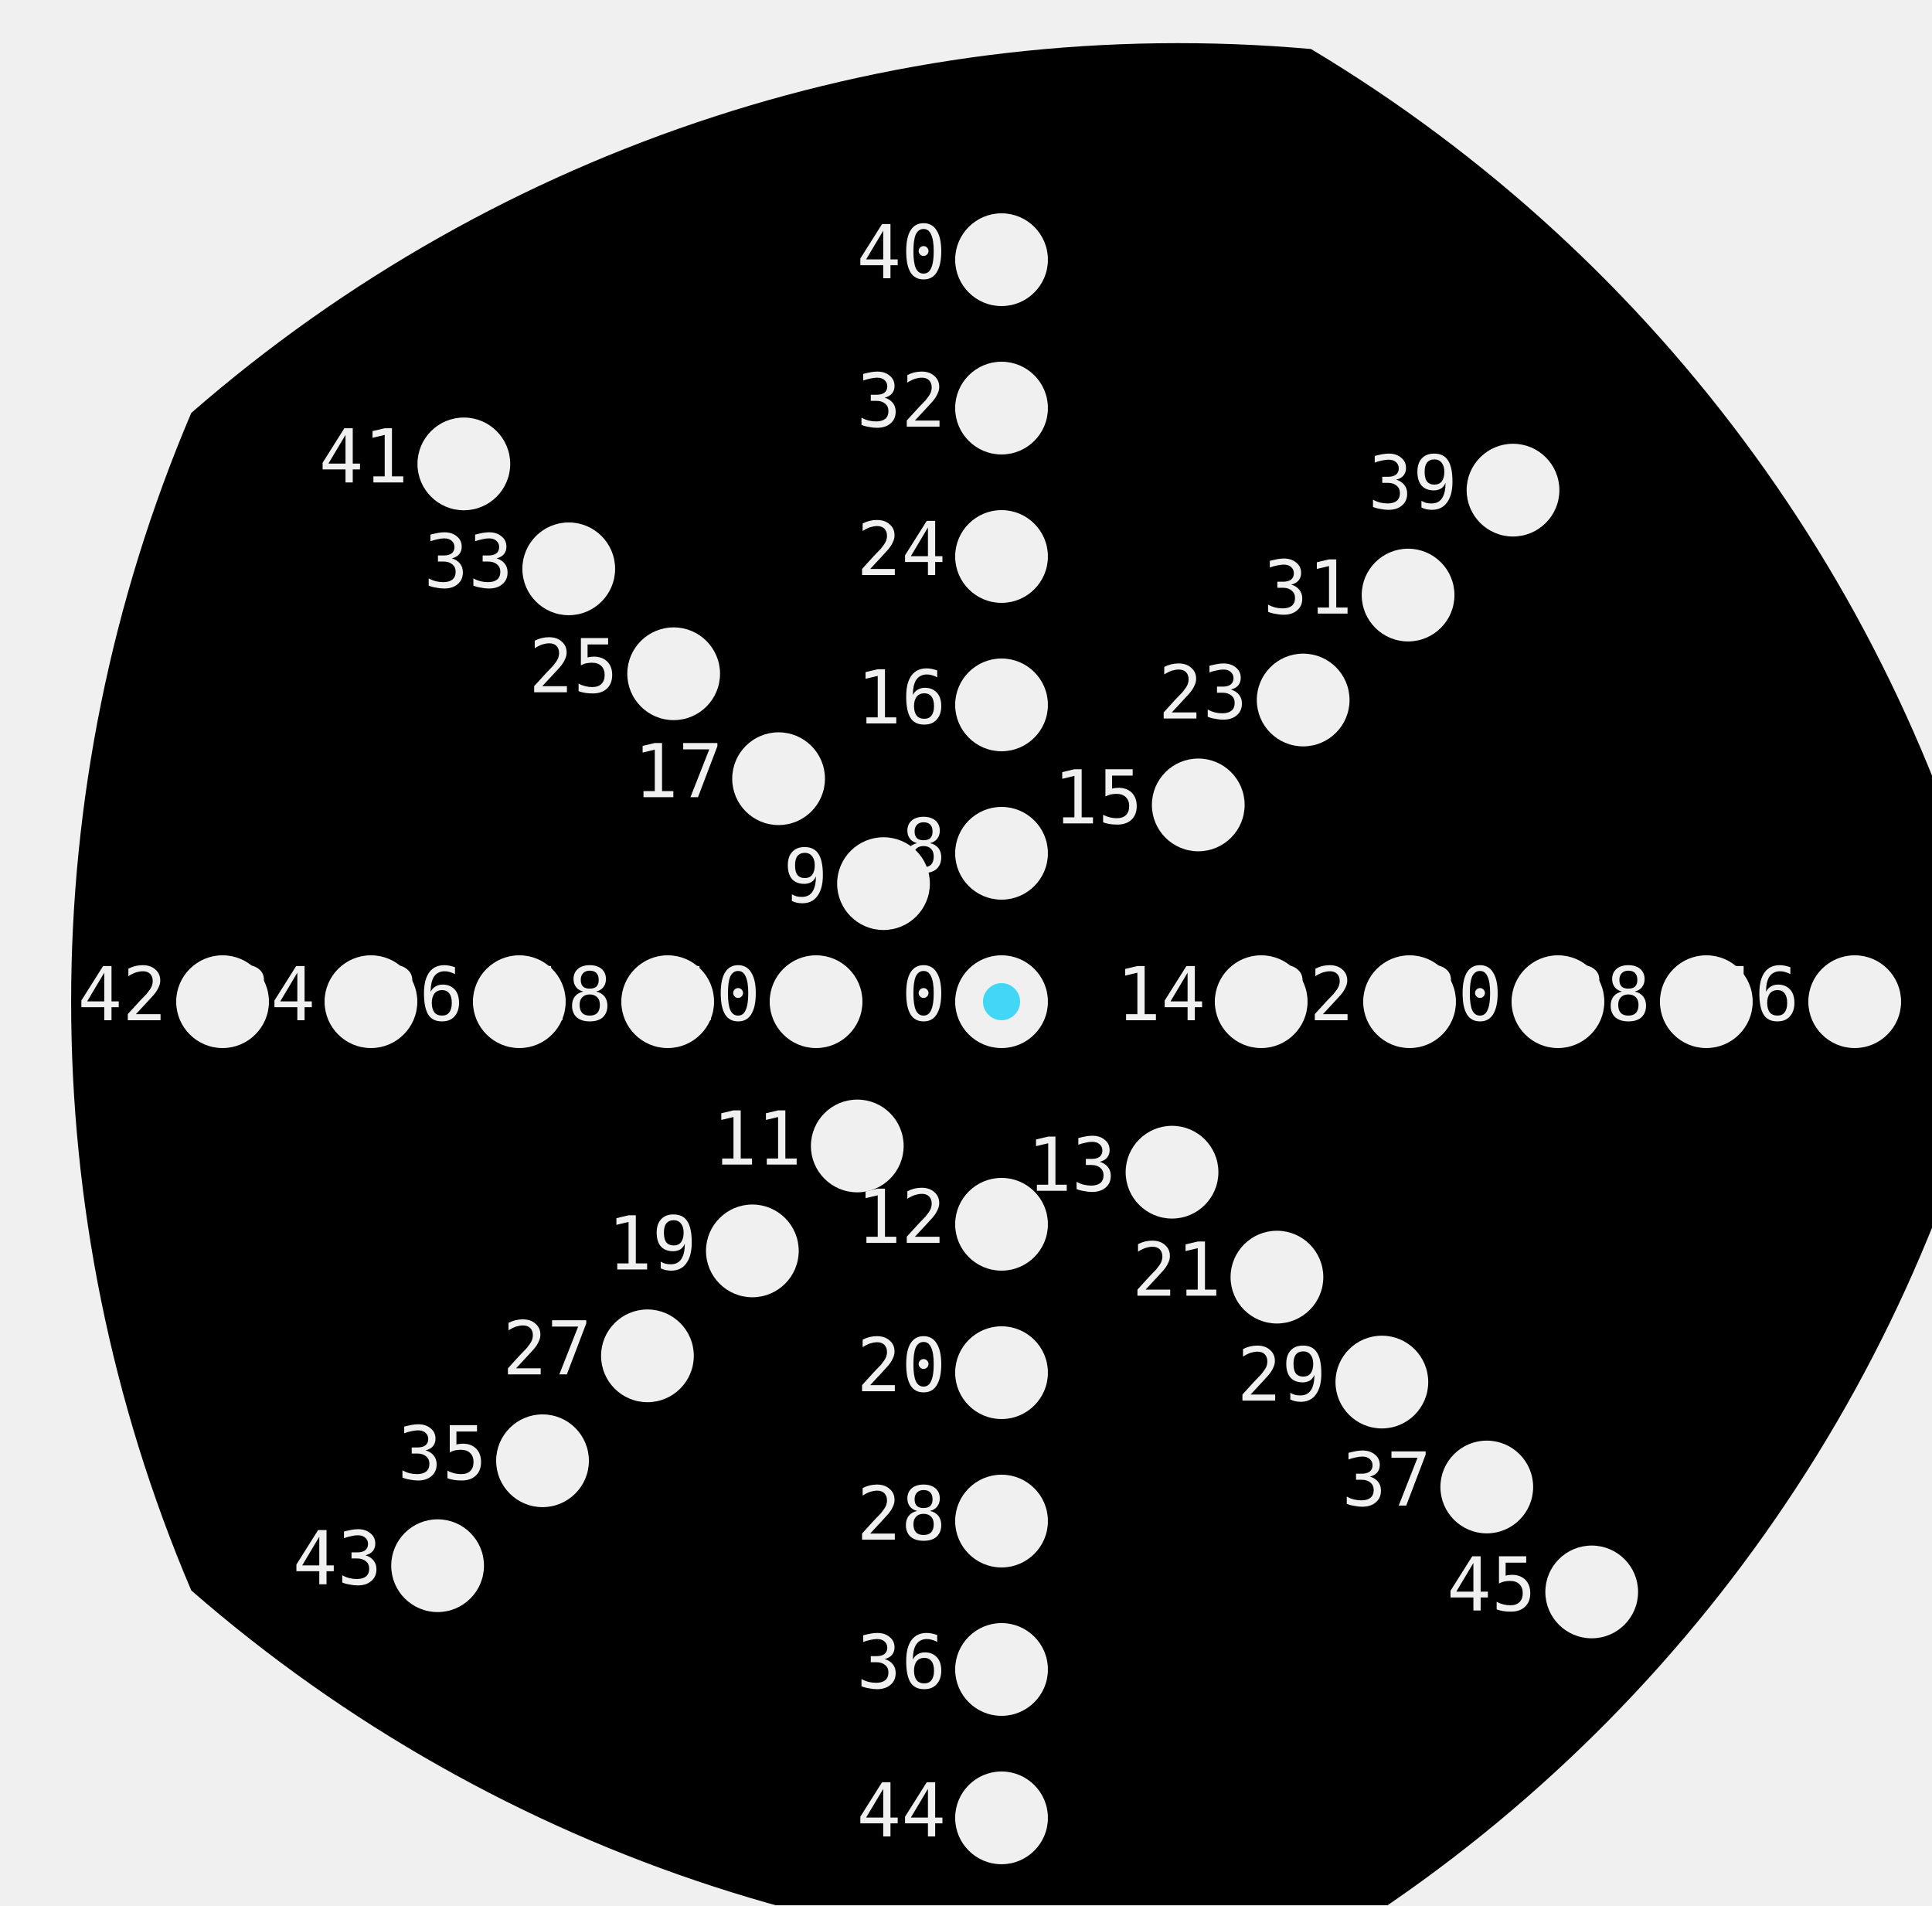
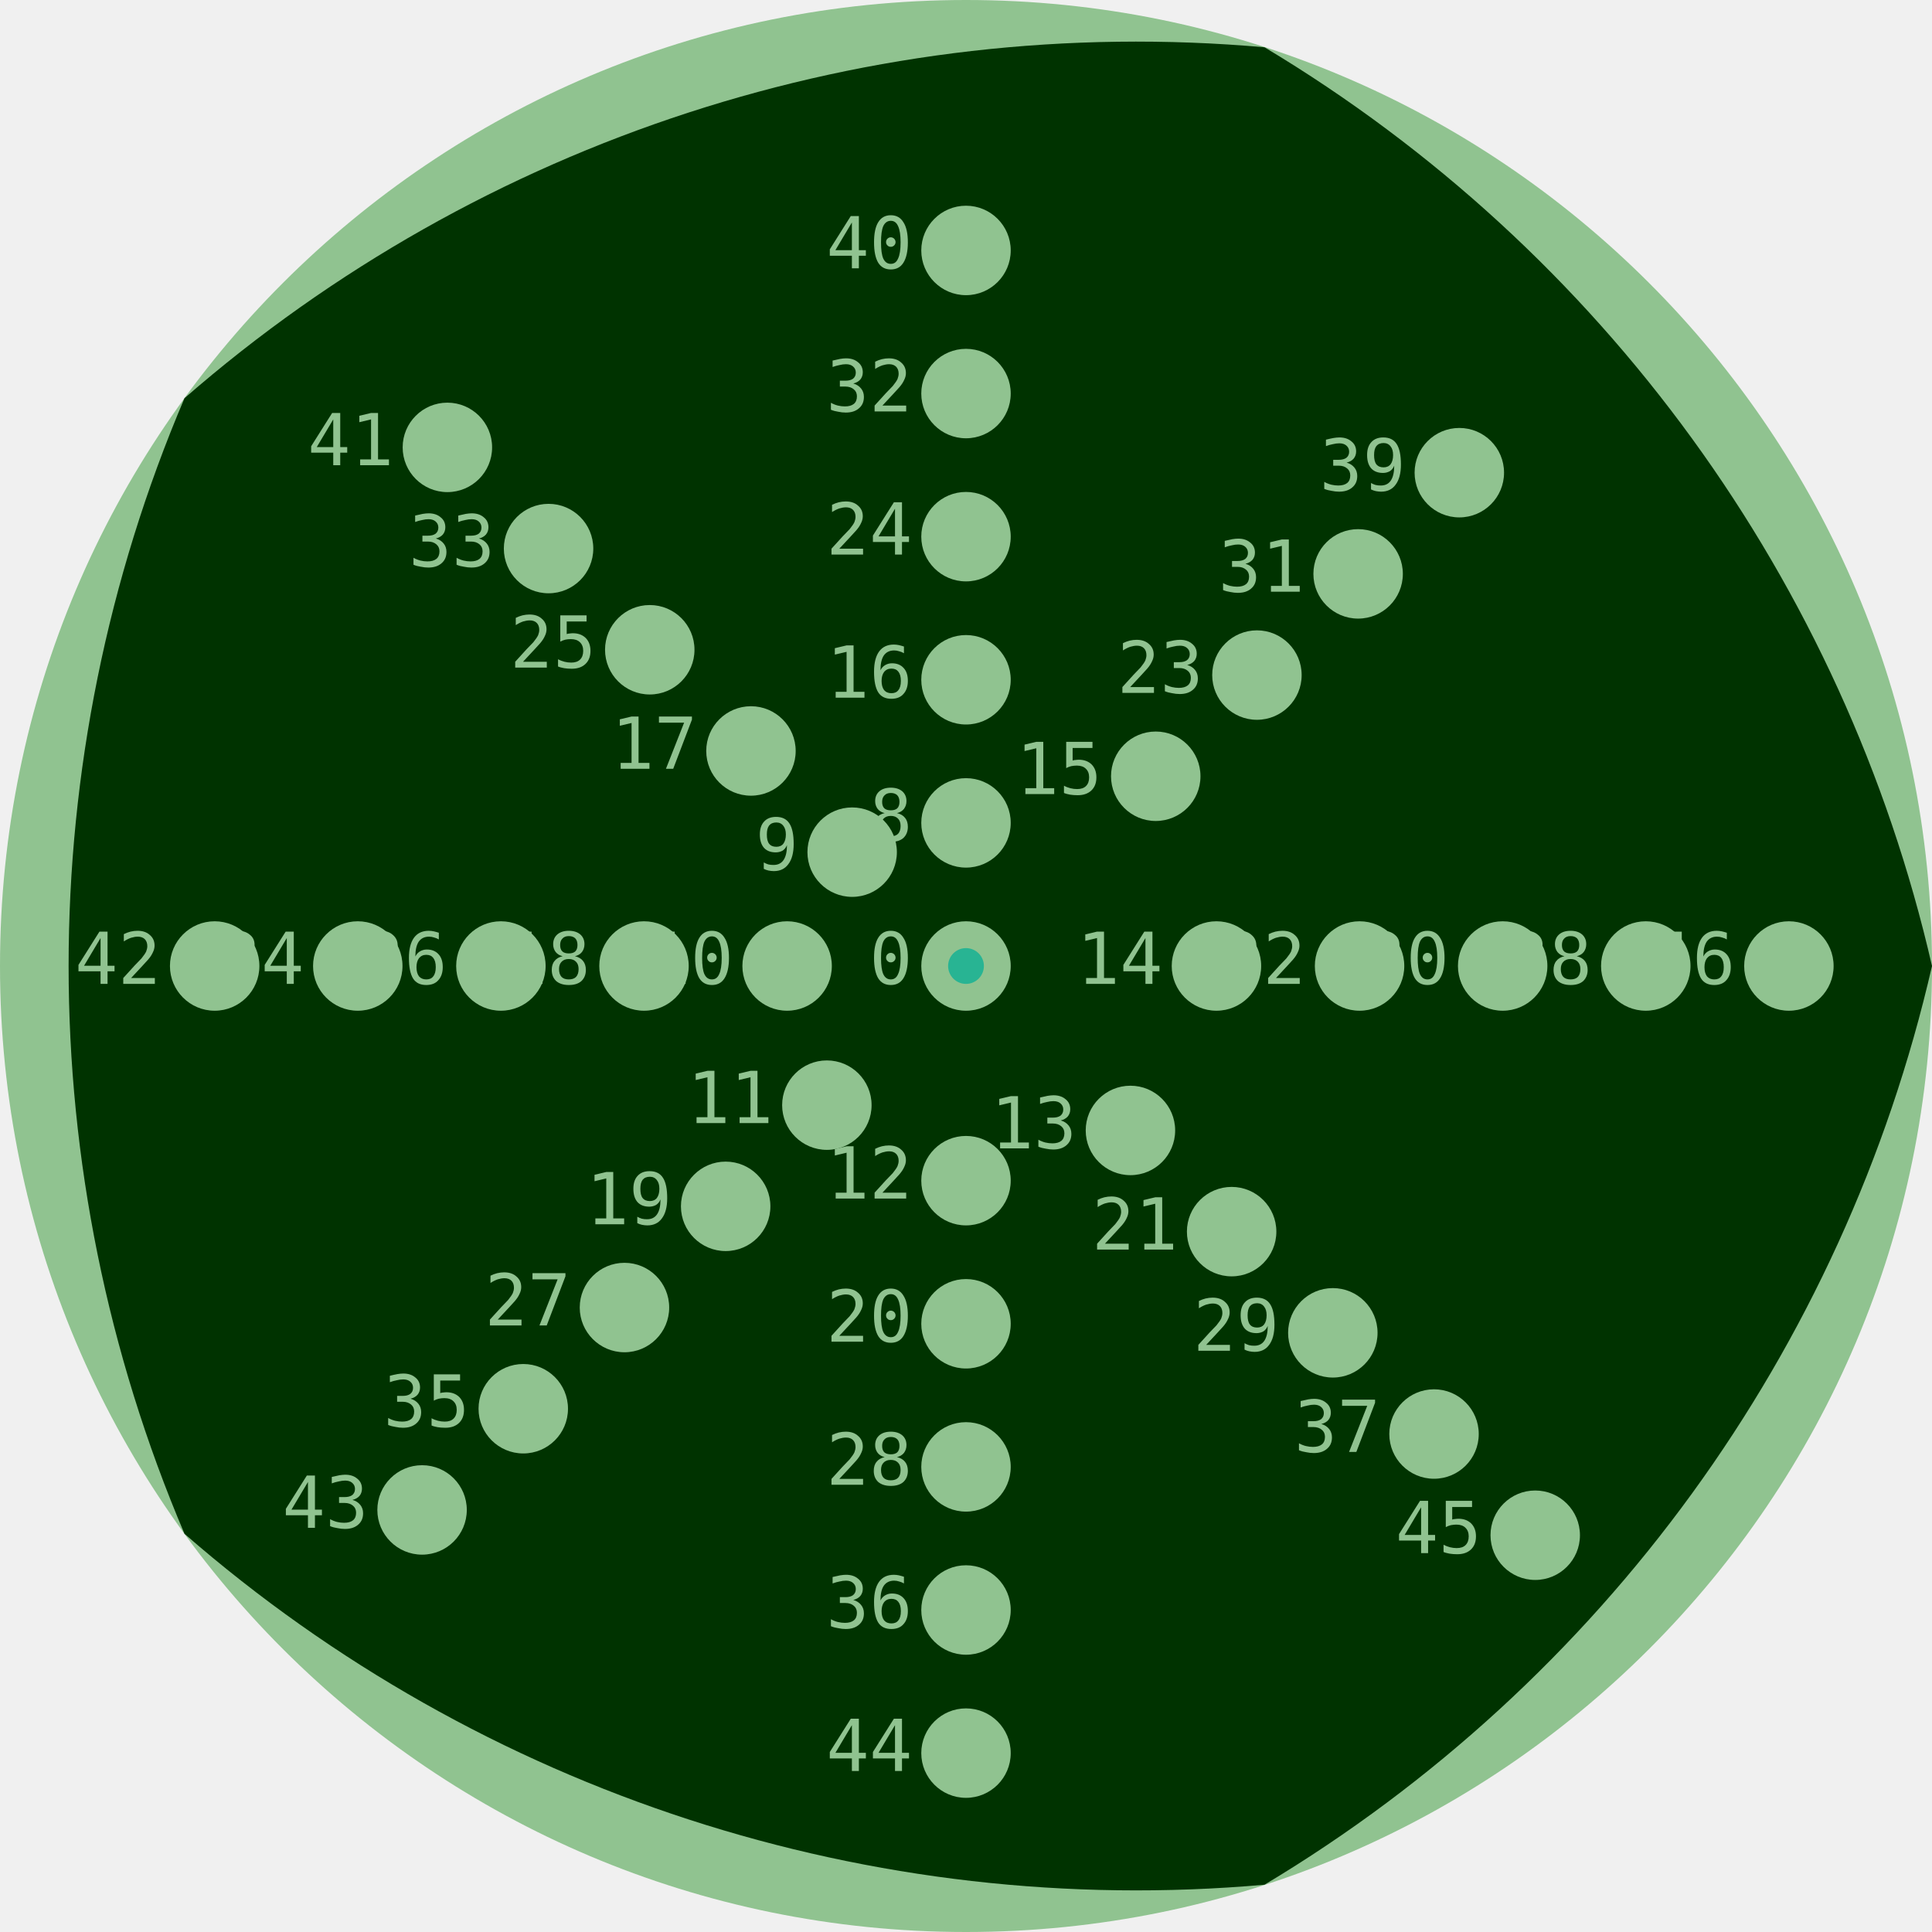
<svg xmlns="http://www.w3.org/2000/svg" xmlns:ns1="http://nathanfriend.io/inspiral">
  <g>
    <style>
      text {
        font-family: monospace;
        font-size: 4px;
      }
    </style>
    <mask id="holes">
      <rect width="100%" height="100%" fill="white" />
      <circle cx="54" cy="54" r="2.5" ns1:hole-name="0" ns1:hole-text-position-angle="0" ns1:hole-text-rotation-angle="0" />
      <text x="51" y="55" text-anchor="end">0</text>
      <circle cx="54" cy="46" r="2.5" ns1:hole-name="8" ns1:hole-text-position-angle="2.3415926535897933" ns1:hole-text-rotation-angle="-0.7" />
      <text x="51" y="47" text-anchor="end">8</text>
      <circle cx="54" cy="38" r="2.5" ns1:hole-name="16" ns1:hole-text-position-angle="2.741592653589793" ns1:hole-text-rotation-angle="0" />
      <text x="51" y="39" text-anchor="end">16</text>
      <circle cx="54" cy="30" r="2.5" ns1:hole-name="24" ns1:hole-text-position-angle="3.141592653589793" ns1:hole-text-rotation-angle="0" />
      <text x="51" y="31" text-anchor="end">24</text>
      <circle cx="54" cy="22" r="2.5" ns1:hole-name="32" ns1:hole-text-position-angle="3.141592653589793" ns1:hole-text-rotation-angle="0" />
      <text x="51" y="23" text-anchor="end">32</text>
      <circle cx="54" cy="14" r="2.5" ns1:hole-name="40" ns1:hole-text-position-angle="3.141592653589793" ns1:hole-text-rotation-angle="0" />
      <text x="51" y="15" text-anchor="end">40</text>
      <circle cx="47.636" cy="47.636" r="2.5" ns1:hole-name="9" ns1:hole-text-position-angle="3.1269908169872416" ns1:hole-text-rotation-angle="-1.4853981633974482" />
      <text x="44.636" y="48.636" text-anchor="end">9</text>
      <circle cx="41.979" cy="41.979" r="2.5" ns1:hole-name="17" ns1:hole-text-position-angle="3.5269908169872415" ns1:hole-text-rotation-angle="-0.7853981633974483" />
      <text x="38.979" y="42.979" text-anchor="end">17</text>
      <circle cx="36.322" cy="36.322" r="2.5" ns1:hole-name="25" ns1:hole-text-position-angle="3.9269908169872414" ns1:hole-text-rotation-angle="-0.7853981633974483" />
      <text x="33.322" y="37.322" text-anchor="end">25</text>
      <circle cx="30.665" cy="30.665" r="2.5" ns1:hole-name="33" ns1:hole-text-position-angle="3.9269908169872414" ns1:hole-text-rotation-angle="-0.7853981633974483" />
      <text x="27.665" y="31.665" text-anchor="end">33</text>
      <circle cx="25.009" cy="25.009" r="2.5" ns1:hole-name="41" ns1:hole-text-position-angle="3.9269908169872414" ns1:hole-text-rotation-angle="-0.7853981633974483" />
      <text x="22.009" y="26.009" text-anchor="end">41</text>
      <circle cx="44" cy="54" r="2.5" ns1:hole-name="10" ns1:hole-text-position-angle="4.312388980384689" ns1:hole-text-rotation-angle="-1.5707963267948966" />
      <text x="41" y="55" text-anchor="end">10</text>
      <circle cx="36" cy="54" r="2.5" ns1:hole-name="18" ns1:hole-text-position-angle="4.71238898038469" ns1:hole-text-rotation-angle="-1.5707963267948966" />
      <text x="33" y="55" text-anchor="end">18</text>
      <circle cx="28" cy="54" r="2.5" ns1:hole-name="26" ns1:hole-text-position-angle="4.71238898038469" ns1:hole-text-rotation-angle="-1.5707963267948966" />
      <text x="25" y="55" text-anchor="end">26</text>
      <circle cx="20" cy="54" r="2.5" ns1:hole-name="34" ns1:hole-text-position-angle="4.71238898038469" ns1:hole-text-rotation-angle="-1.5707963267948966" />
      <text x="17" y="55" text-anchor="end">34</text>
      <circle cx="12" cy="54" r="2.5" ns1:hole-name="42" ns1:hole-text-position-angle="4.71238898038469" ns1:hole-text-rotation-angle="-1.5707963267948966" />
      <text x="9" y="55" text-anchor="end">42</text>
      <circle cx="46.222" cy="61.778" r="2.5" ns1:hole-name="11" ns1:hole-text-position-angle="4.997787143782138" ns1:hole-text-rotation-angle="-2.356194490192345" />
      <text x="43.222" y="62.778" text-anchor="end">11</text>
      <circle cx="40.565" cy="67.435" r="2.5" ns1:hole-name="19" ns1:hole-text-position-angle="5.497787143782138" ns1:hole-text-rotation-angle="-2.356194490192345" />
      <text x="37.565" y="68.435" text-anchor="end">19</text>
      <circle cx="34.908" cy="73.092" r="2.5" ns1:hole-name="27" ns1:hole-text-position-angle="5.497787143782138" ns1:hole-text-rotation-angle="-2.356194490192345" />
      <text x="31.908" y="74.092" text-anchor="end">27</text>
      <circle cx="29.251" cy="78.749" r="2.5" ns1:hole-name="35" ns1:hole-text-position-angle="5.497787143782138" ns1:hole-text-rotation-angle="-2.356194490192345" />
      <text x="26.251" y="79.749" text-anchor="end">35</text>
      <circle cx="23.594" cy="84.406" r="2.5" ns1:hole-name="43" ns1:hole-text-position-angle="5.497787143782138" ns1:hole-text-rotation-angle="-2.356194490192345" />
      <text x="20.594" y="85.406" text-anchor="end">43</text>
      <circle cx="54" cy="66" r="2.5" ns1:hole-name="12" ns1:hole-text-position-angle="6.083185307179586" ns1:hole-text-rotation-angle="-3.141592653589793" />
      <text x="51" y="67" text-anchor="end">12</text>
      <circle cx="54" cy="74" r="2.5" ns1:hole-name="20" ns1:hole-text-position-angle="6.283185307179586" ns1:hole-text-rotation-angle="-3.141592653589793" />
      <text x="51" y="75" text-anchor="end">20</text>
      <circle cx="54" cy="82" r="2.5" ns1:hole-name="28" ns1:hole-text-position-angle="6.283185307179586" ns1:hole-text-rotation-angle="-3.141592653589793" />
      <text x="51" y="83" text-anchor="end">28</text>
      <circle cx="54" cy="90" r="2.5" ns1:hole-name="36" ns1:hole-text-position-angle="6.283185307179586" ns1:hole-text-rotation-angle="-3.141592653589793" />
      <text x="51" y="91" text-anchor="end">36</text>
      <circle cx="54" cy="98" r="2.5" ns1:hole-name="44" ns1:hole-text-position-angle="6.283185307179586" ns1:hole-text-rotation-angle="-3.141592653589793" />
      <text x="51" y="99" text-anchor="end">44</text>
      <circle cx="63.192" cy="63.192" r="2.5" ns1:hole-name="13" ns1:hole-text-position-angle="6.668583470577034" ns1:hole-text-rotation-angle="-3.9269908169872414" />
      <text x="60.192" y="64.192" text-anchor="end">13</text>
      <circle cx="68.849" cy="68.849" r="2.5" ns1:hole-name="21" ns1:hole-text-position-angle="7.0685834705770345" ns1:hole-text-rotation-angle="-3.9269908169872414" />
      <text x="65.849" y="69.849" text-anchor="end">21</text>
      <circle cx="74.506" cy="74.506" r="2.5" ns1:hole-name="29" ns1:hole-text-position-angle="7.0685834705770345" ns1:hole-text-rotation-angle="-3.9269908169872414" />
      <text x="71.506" y="75.506" text-anchor="end">29</text>
      <circle cx="80.163" cy="80.163" r="2.5" ns1:hole-name="37" ns1:hole-text-position-angle="7.0685834705770345" ns1:hole-text-rotation-angle="-3.9269908169872414" />
      <text x="77.163" y="81.163" text-anchor="end">37</text>
      <circle cx="85.82" cy="85.82" r="2.5" ns1:hole-name="45" ns1:hole-text-position-angle="7.0685834705770345" ns1:hole-text-rotation-angle="-3.9269908169872414" />
      <text x="82.82" y="86.82" text-anchor="end">45</text>
      <circle cx="68" cy="54" r="2.5" ns1:hole-name="14" ns1:hole-text-position-angle="7.653981633974483" ns1:hole-text-rotation-angle="-4.71238898038469" />
      <text x="65" y="55" text-anchor="end">14</text>
      <circle cx="76" cy="54" r="2.5" ns1:hole-name="22" ns1:hole-text-position-angle="7.853981633974483" ns1:hole-text-rotation-angle="-4.71238898038469" />
      <text x="73" y="55" text-anchor="end">22</text>
      <circle cx="84" cy="54" r="2.5" ns1:hole-name="30" ns1:hole-text-position-angle="7.853981633974483" ns1:hole-text-rotation-angle="-4.71238898038469" />
      <text x="81" y="55" text-anchor="end">30</text>
      <circle cx="92" cy="54" r="2.5" ns1:hole-name="38" ns1:hole-text-position-angle="7.853981633974483" ns1:hole-text-rotation-angle="-4.71238898038469" />
      <text x="89" y="55" text-anchor="end">38</text>
      <circle cx="100" cy="54" r="2.5" ns1:hole-name="46" ns1:hole-text-position-angle="7.853981633974483" ns1:hole-text-rotation-angle="-4.71238898038469" />
      <text x="97" y="55" text-anchor="end">46</text>
      <circle cx="64.607" cy="43.393" r="2.5" ns1:hole-name="15" ns1:hole-text-position-angle="8.439379797371931" ns1:hole-text-rotation-angle="-5.497787143782138" />
      <text x="61.607" y="44.393" text-anchor="end">15</text>
      <circle cx="70.263" cy="37.737" r="2.5" ns1:hole-name="23" ns1:hole-text-position-angle="8.63937979737193" ns1:hole-text-rotation-angle="-5.497787143782138" />
      <text x="67.263" y="38.737" text-anchor="end">23</text>
      <circle cx="75.92" cy="32.08" r="2.5" ns1:hole-name="31" ns1:hole-text-position-angle="8.63937979737193" ns1:hole-text-rotation-angle="-5.497787143782138" />
      <text x="72.92" y="33.08" text-anchor="end">31</text>
      <circle cx="81.577" cy="26.423" r="2.5" ns1:hole-name="39" ns1:hole-text-position-angle="8.63937979737193" ns1:hole-text-rotation-angle="-5.497787143782138" />
      <text x="78.577" y="27.423" text-anchor="end">39</text>
    </mask>
-     <path mask="url(#holes)" d="M 108 54              A 81 81 0 0 0 70.687 2.643              A 81 81 0 0 0 10.313 22.26              A 81 81 0 0 0 10.313 85.74              A 81 81 0 0 0 70.687 105.357              A 81 81 0 0 0 108 54              Z" />
+     <path id="shape" mask="url(#holes)" d="M 108 54              A 81 81 0 0 0 70.687 2.643              A 81 81 0 0 0 10.313 22.26              A 81 81 0 0 0 10.313 85.74              A 81 81 0 0 0 70.687 105.357              A 81 81 0 0 0 108 54              Z" />
    <circle id="center-point" cx="54" cy="54" r="1" fill="#42d7f5" />
+     <style>
+       #clip {
+         fill: green;
+         opacity: 0.4;
+       }
+     </style>
+     <ellipse id="clip" cx="54" cy="54" rx="54" ry="54" />
  </g>
</svg>
